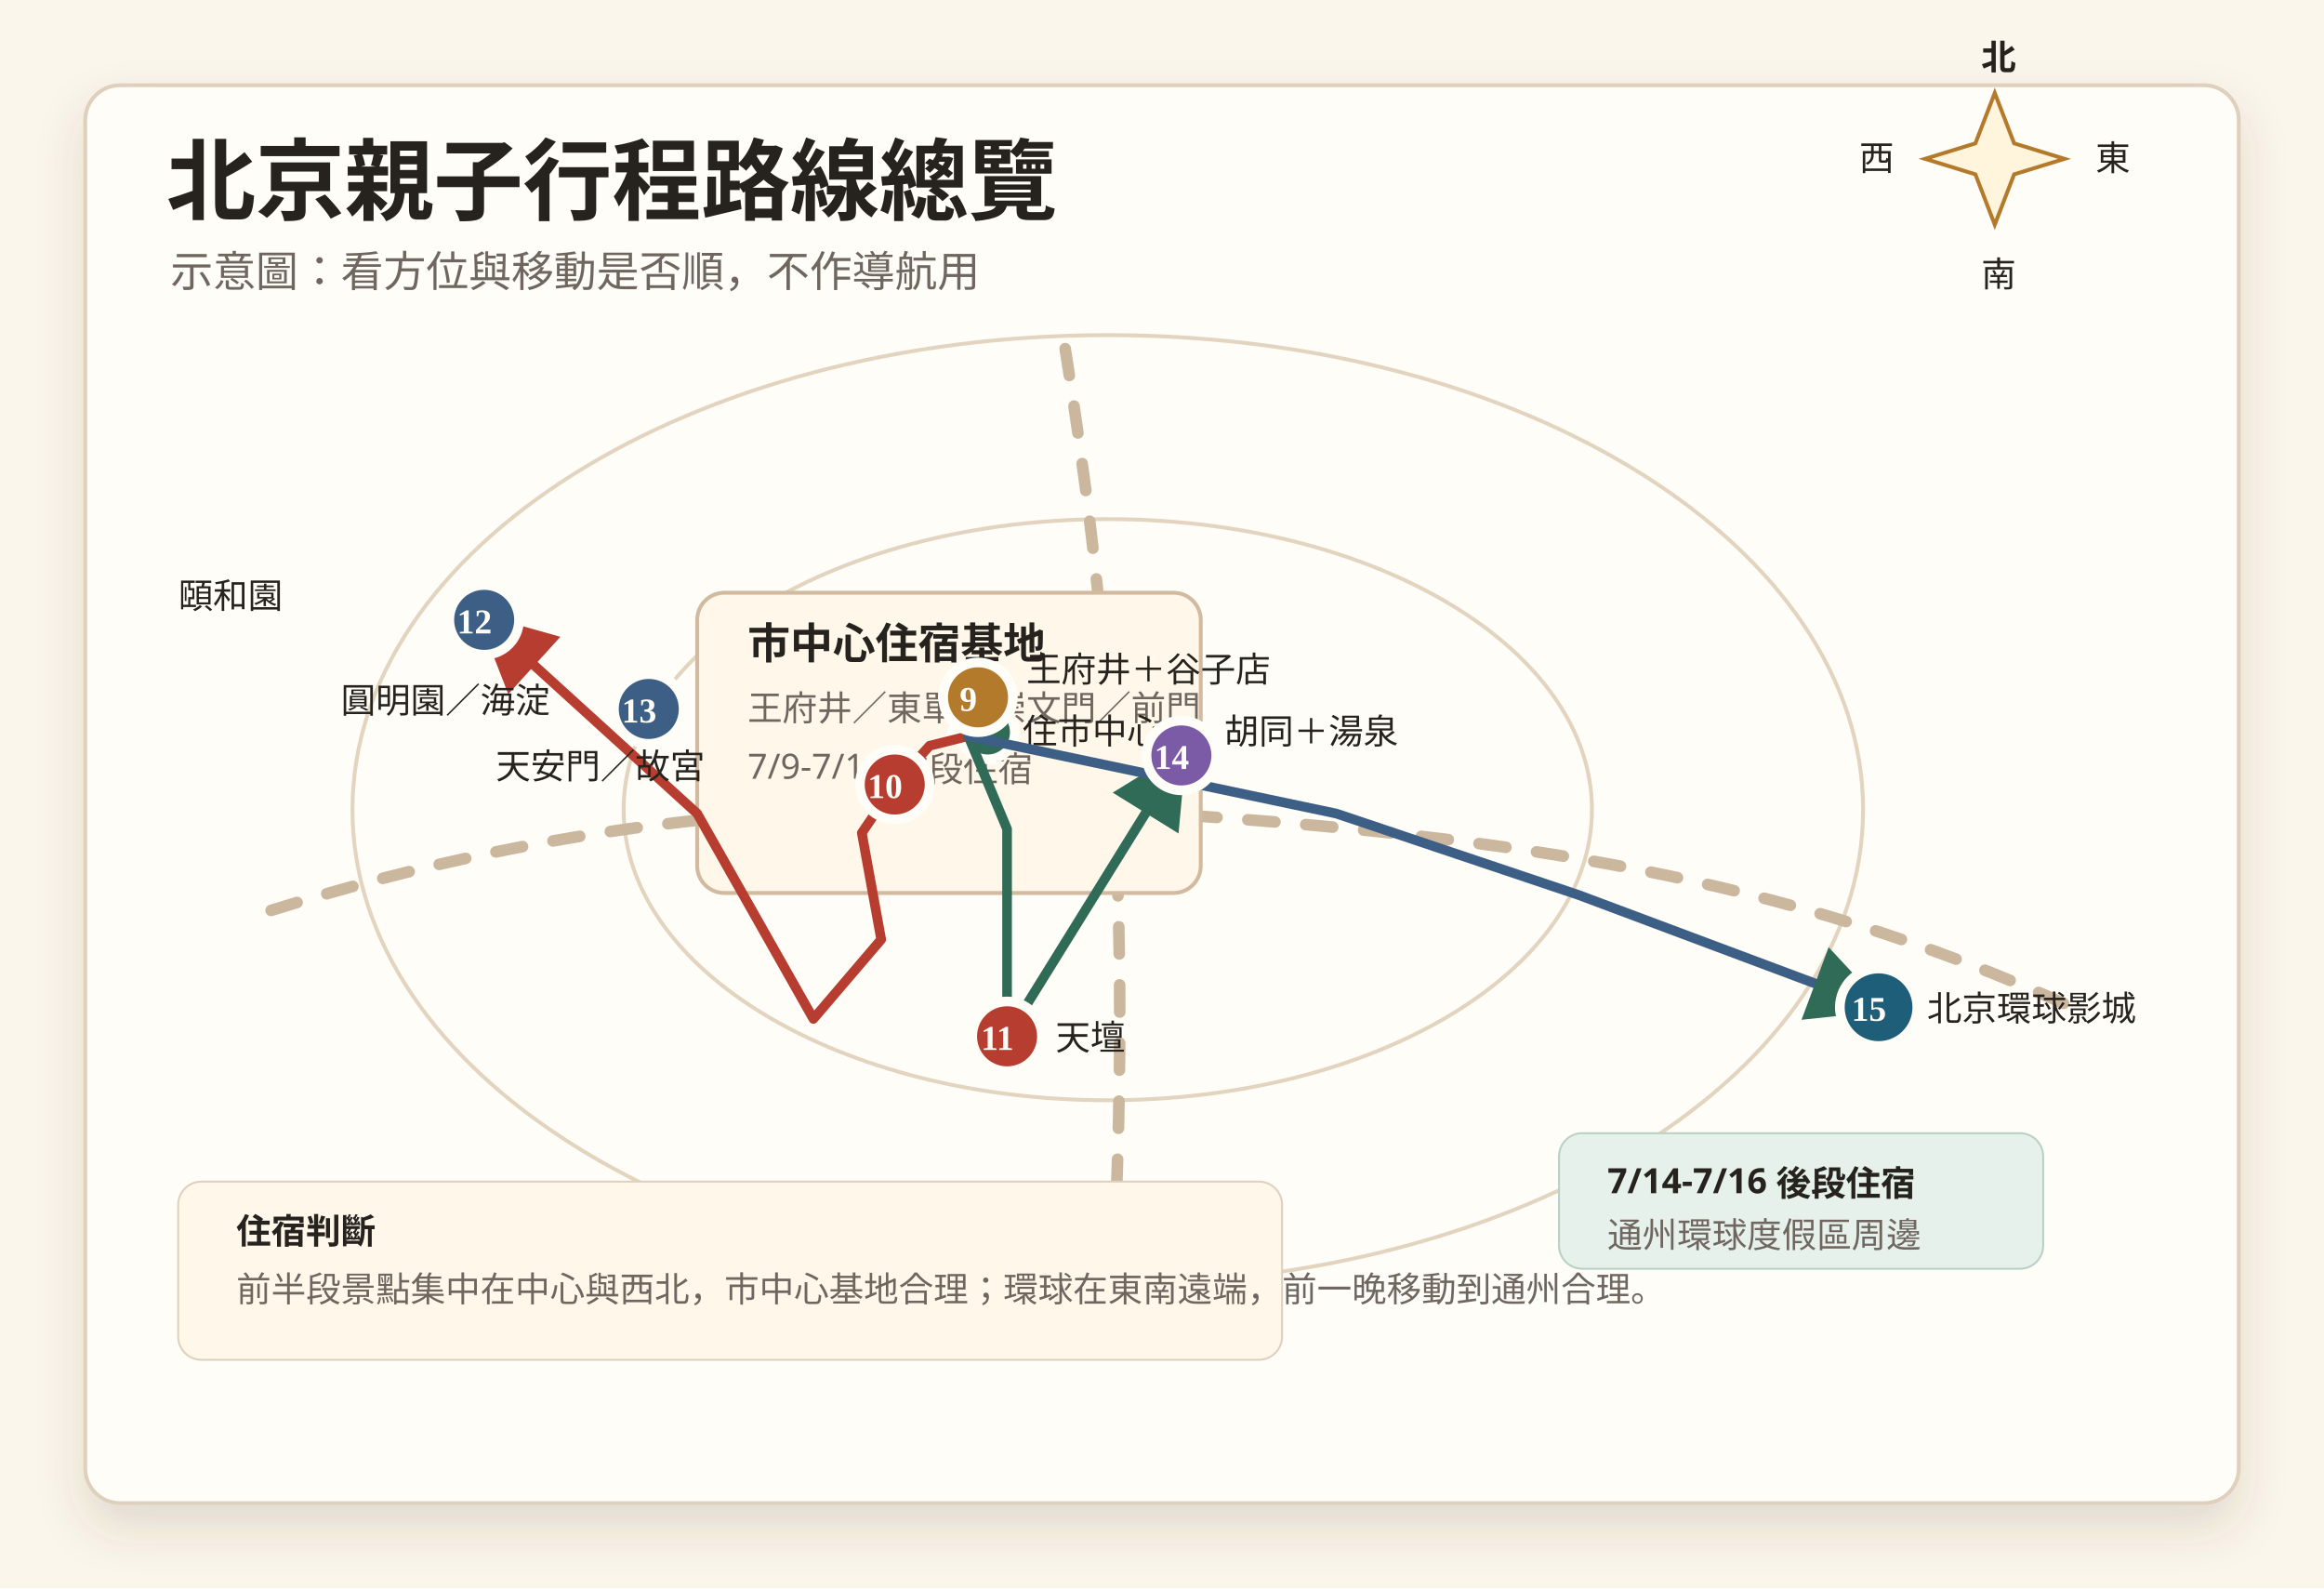
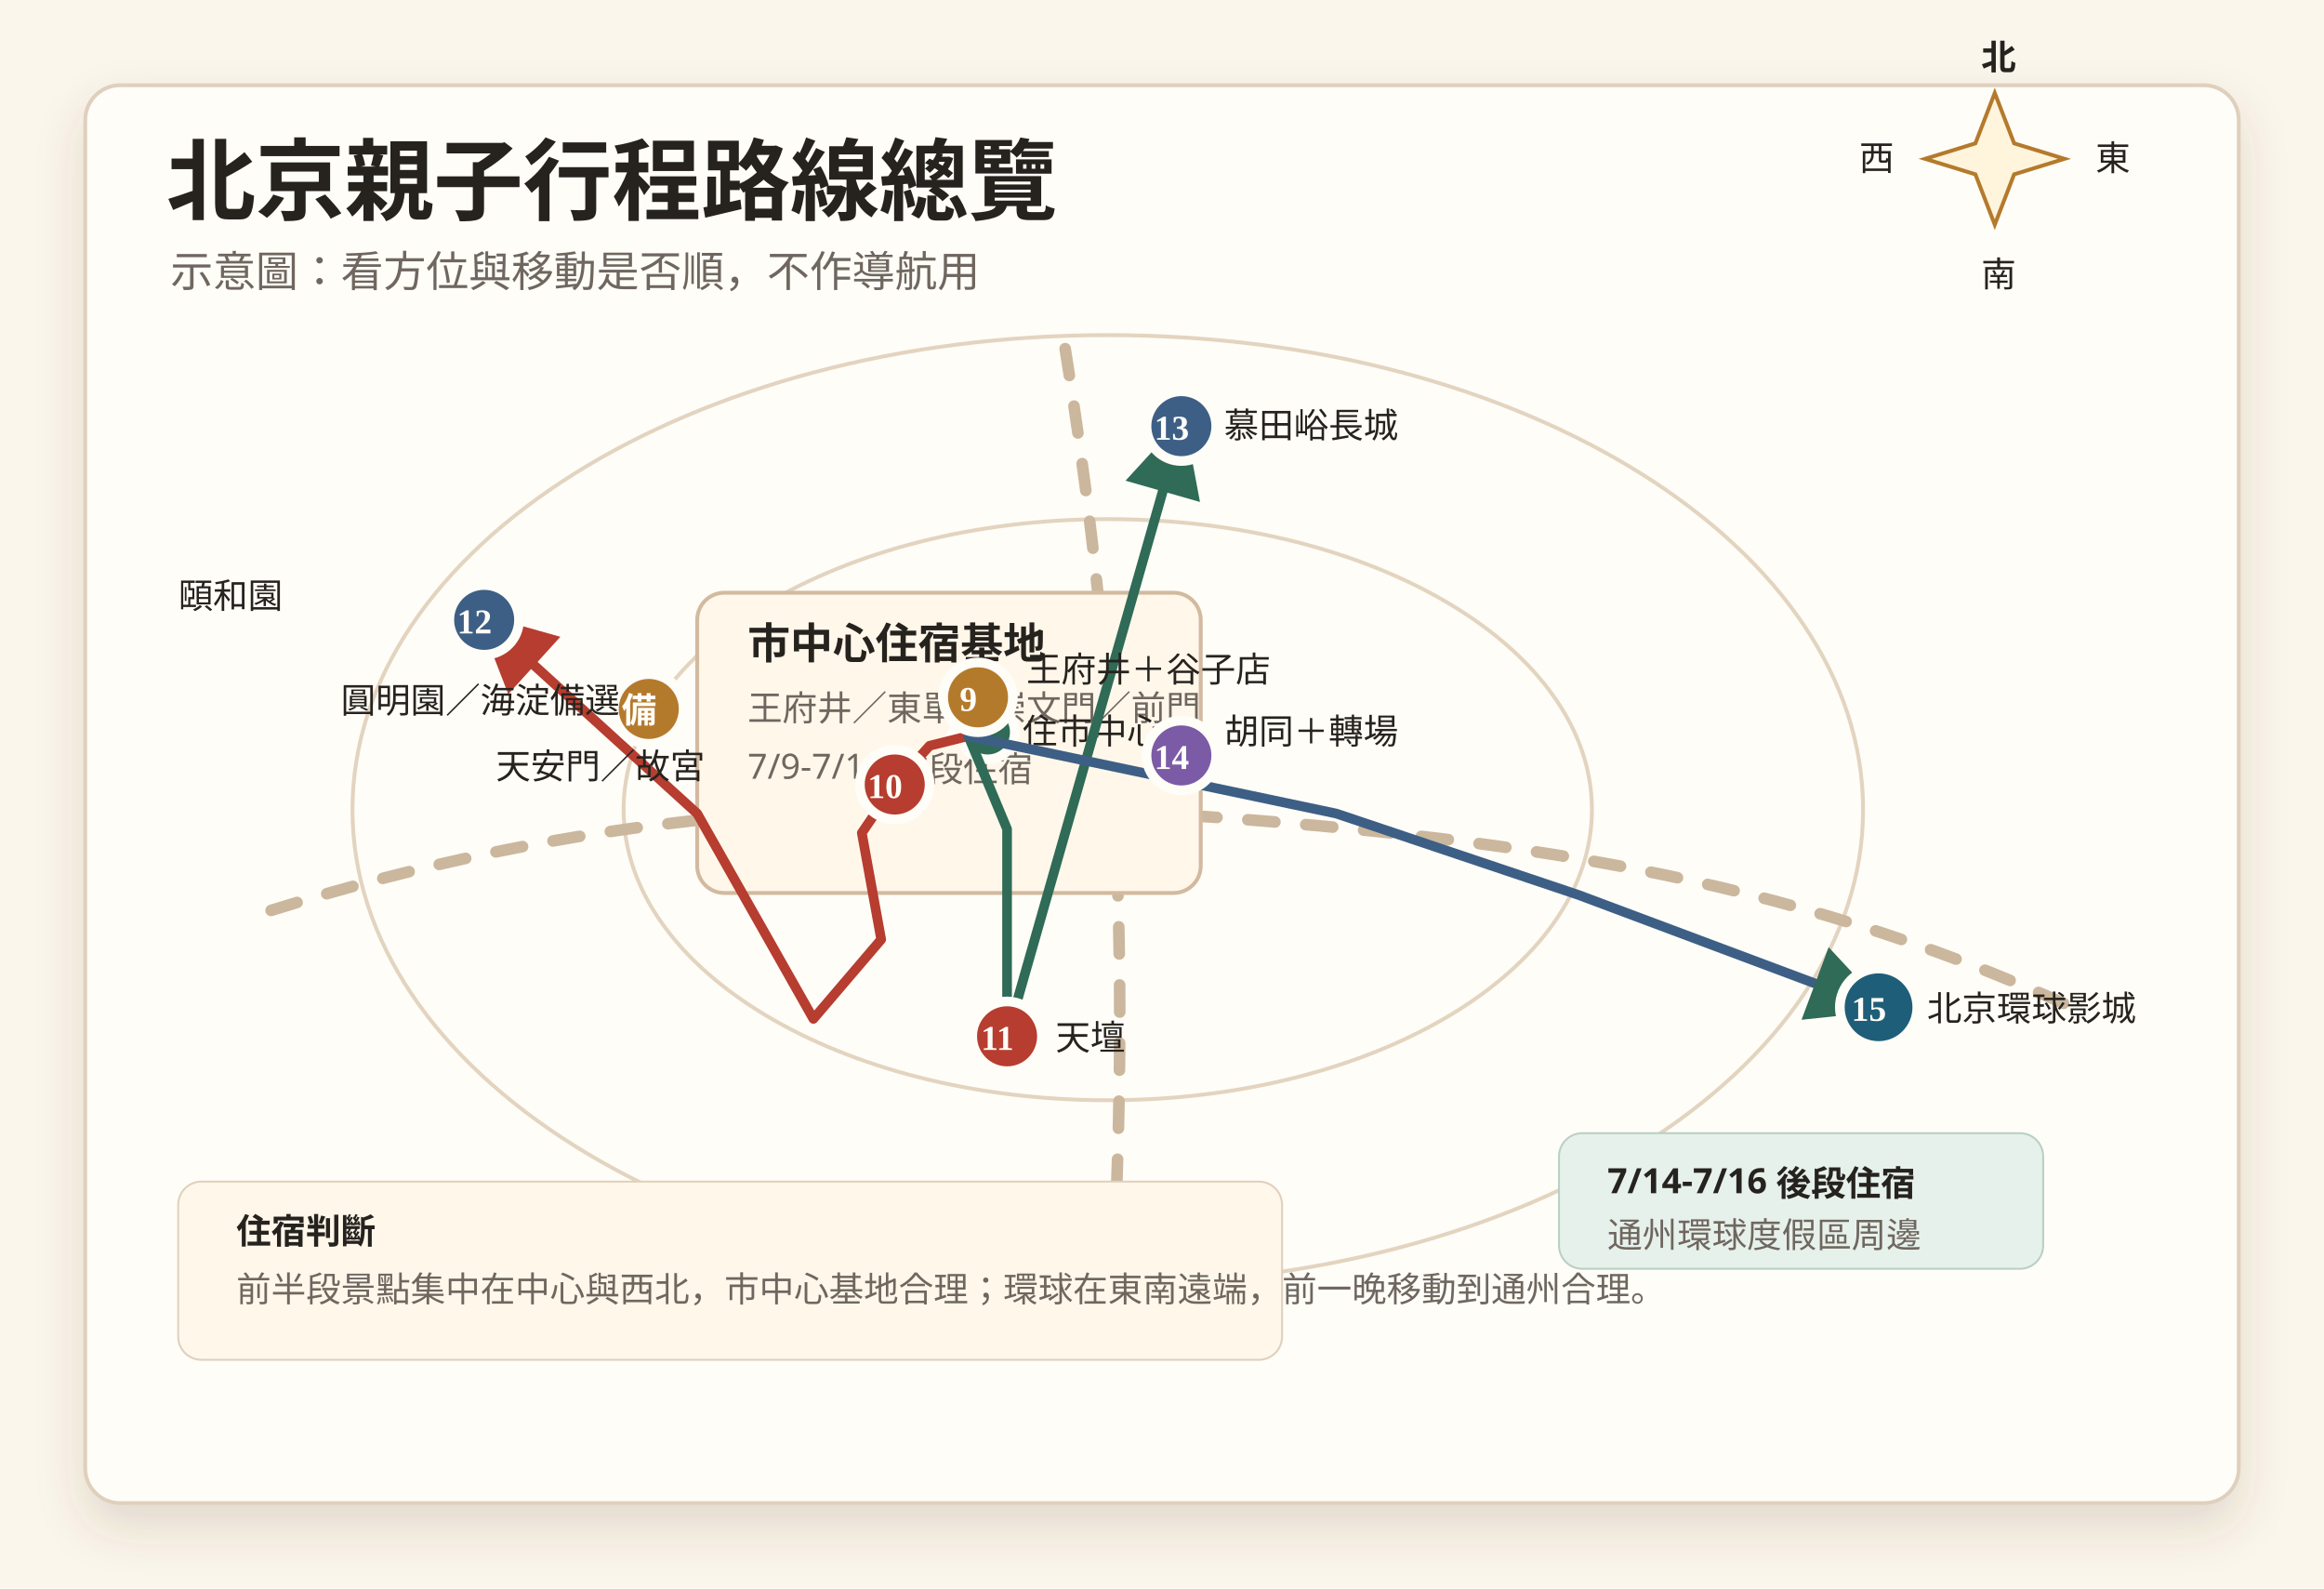
<svg xmlns="http://www.w3.org/2000/svg" width="1200" height="820" viewBox="0 0 1200 820" role="img" aria-labelledby="title desc">
  <defs>
    <style>
      .bg{fill:#fbf6ec}.ring{fill:none;stroke:#e3d4c0;stroke-width:2}.road{fill:none;stroke:#cbb79d;stroke-width:6;stroke-linecap:round;stroke-dasharray:14 16}.route{fill:none;stroke:#b63d2f;stroke-width:5;stroke-linecap:round;stroke-linejoin:round}.route2{fill:none;stroke:#2f6b56;stroke-width:5;stroke-linecap:round;stroke-linejoin:round}.route3{fill:none;stroke:#3d5f85;stroke-width:5;stroke-linecap:round;stroke-linejoin:round}.area{fill:#fffdf8;stroke:#dfd0bd;stroke-width:2}.label{font-family:"PingFang TC","Noto Sans TC",sans-serif;fill:#26231f}.muted{fill:#6f675f}.small{font-size:22px}.tiny{font-size:18px}.title{font-size:46px;font-weight:800}.node{stroke:#fffdf8;stroke-width:5}.stay{fill:#2f6b56}.classic{fill:#b63d2f}.park{fill:#3d5f85}.shop{fill:#b47a2c}.spa{fill:#7b5aa6}.universal{fill:#1f5e78}.day{font-size:18px;font-weight:800;fill:#fffdf8}.arrow{fill:#b63d2f}.shadow{filter:url(#shadow)}
    </style>
    <filter id="shadow" x="-20%" y="-20%" width="140%" height="140%">
      <feDropShadow dx="0" dy="12" stdDeviation="12" flood-color="#5c3d20" flood-opacity=".16" />
    </filter>
    <marker id="arrow" markerWidth="12" markerHeight="12" refX="9" refY="6" orient="auto" markerUnits="strokeWidth">
      <path d="M2,2 L10,6 L2,10 Z" fill="#b63d2f" />
    </marker>
    <marker id="arrowGreen" markerWidth="12" markerHeight="12" refX="9" refY="6" orient="auto" markerUnits="strokeWidth">
      <path d="M2,2 L10,6 L2,10 Z" fill="#2f6b56" />
    </marker>
  </defs>
  <rect class="bg" width="1200" height="820" />
  <rect x="44" y="44" width="1112" height="732" rx="18" class="area shadow" />
  <text x="86" y="110" class="label title">北京親子行程路線總覽</text>
  <text x="88" y="148" class="label small muted">示意圖：看方位與移動是否順，不作導航用</text>
  <g transform="translate(1030 82)">
    <path d="M0,-34 L10,-8 L36,0 L10,8 L0,34 L-10,8 L-36,0 L-10,-8 Z" fill="#fff4dc" stroke="#b47a2c" stroke-width="2" />
    <text x="-7" y="-46" class="label tiny" font-weight="800">北</text>
    <text x="-7" y="66" class="label tiny">南</text>
    <text x="-70" y="6" class="label tiny">西</text>
    <text x="52" y="6" class="label tiny">東</text>
  </g>
  <ellipse cx="572" cy="418" rx="390" ry="245" class="ring" />
  <ellipse cx="572" cy="418" rx="250" ry="150" class="ring" />
  <path d="M140 470 C300 420 438 410 600 420 C780 432 920 452 1070 520" class="road" />
  <path d="M550 180 C570 305 585 450 575 650" class="road" />
  <rect x="360" y="306" width="260" height="155" rx="14" fill="#fff7ea" stroke="#d2baa0" stroke-width="2" />
  <text x="386" y="340" class="label small" font-weight="800">市中心住宿基地</text>
  <text x="386" y="372" class="label tiny muted">王府井／東單／崇文門／前門</text>
  <text x="386" y="402" class="label tiny muted">7/9-7/14 前段住宿</text>
  <path d="M490 382 L500 360 L515 382 Z" class="stay node" />
  <circle cx="510" cy="378" r="14" class="stay node" />
  <text x="528" y="384" class="label tiny">住市中心</text>
  <path d="M500 380 L480 385 L462 405 L445 430 L455 485 L420 526 L360 420 L250 320" class="route" marker-end="url(#arrow)" />
-   <path d="M500 380 L520 428 L520 535 L610 390" class="route2" marker-end="url(#arrowGreen)" />
+   <path d="M500 380 L520 428 L520 535 L610 220" class="route2" marker-end="url(#arrowGreen)" />
  <path d="M500 380 L690 420 L815 462 L970 520" class="route3" marker-end="url(#arrowGreen)" />
  <g>
    <circle cx="505" cy="360" r="18" class="shop node" />
    <text x="500" y="367" text-anchor="middle" class="day">9</text>
    <text x="530" y="352" class="label tiny">王府井＋谷子店</text>
    <circle cx="462" cy="405" r="18" class="classic node" />
    <text x="457" y="412" text-anchor="middle" class="day">10</text>
    <text x="256" y="402" class="label tiny">天安門／故宮</text>
    <circle cx="520" cy="535" r="18" class="classic node" />
    <text x="515" y="542" text-anchor="middle" class="day">11</text>
    <text x="545" y="542" class="label tiny">天壇</text>
    <circle cx="250" cy="320" r="18" class="park node" />
    <text x="245" y="327" text-anchor="middle" class="day">12</text>
    <text x="92" y="314" class="label tiny">頤和園</text>
-     <circle cx="335" cy="366" r="18" class="park node" />
-     <text x="330" y="373" text-anchor="middle" class="day">13</text>
-     <text x="176" y="368" class="label tiny">圓明園／海淀</text>
+     <circle cx="335" cy="366" r="18" class="shop node" />
+     <text x="330" y="373" text-anchor="middle" class="day">備</text>
+     <text x="176" y="368" class="label tiny">圓明園／海淀備選</text>
+     <circle cx="610" cy="220" r="18" class="park node" />
+     <text x="605" y="227" text-anchor="middle" class="day">13</text>
+     <text x="632" y="226" class="label tiny">慕田峪長城</text>
    <circle cx="610" cy="390" r="18" class="spa node" />
    <text x="605" y="397" text-anchor="middle" class="day">14</text>
-     <text x="632" y="384" class="label tiny">胡同＋湯泉</text>
+     <text x="632" y="384" class="label tiny">胡同＋轉場</text>
    <circle cx="970" cy="520" r="20" class="universal node" />
    <text x="965" y="527" text-anchor="middle" class="day">15</text>
    <text x="995" y="527" class="label tiny">北京環球影城</text>
  </g>
  <rect x="805" y="585" width="250" height="70" rx="12" fill="#e7f1ec" stroke="#b9d0c4" />
  <text x="830" y="616" class="label tiny" font-weight="800">7/14-7/16 後段住宿</text>
  <text x="830" y="644" class="label tiny muted">通州環球度假區周邊</text>
  <rect x="92" y="610" width="570" height="92" rx="12" fill="#fff7ea" stroke="#dfd0bd" />
  <text x="122" y="642" class="label tiny" font-weight="800">住宿判斷</text>
  <text x="122" y="672" class="label tiny muted">前半段景點集中在中心與西北，市中心基地合理；環球在東南遠端，前一晚移動到通州合理。</text>
</svg>
